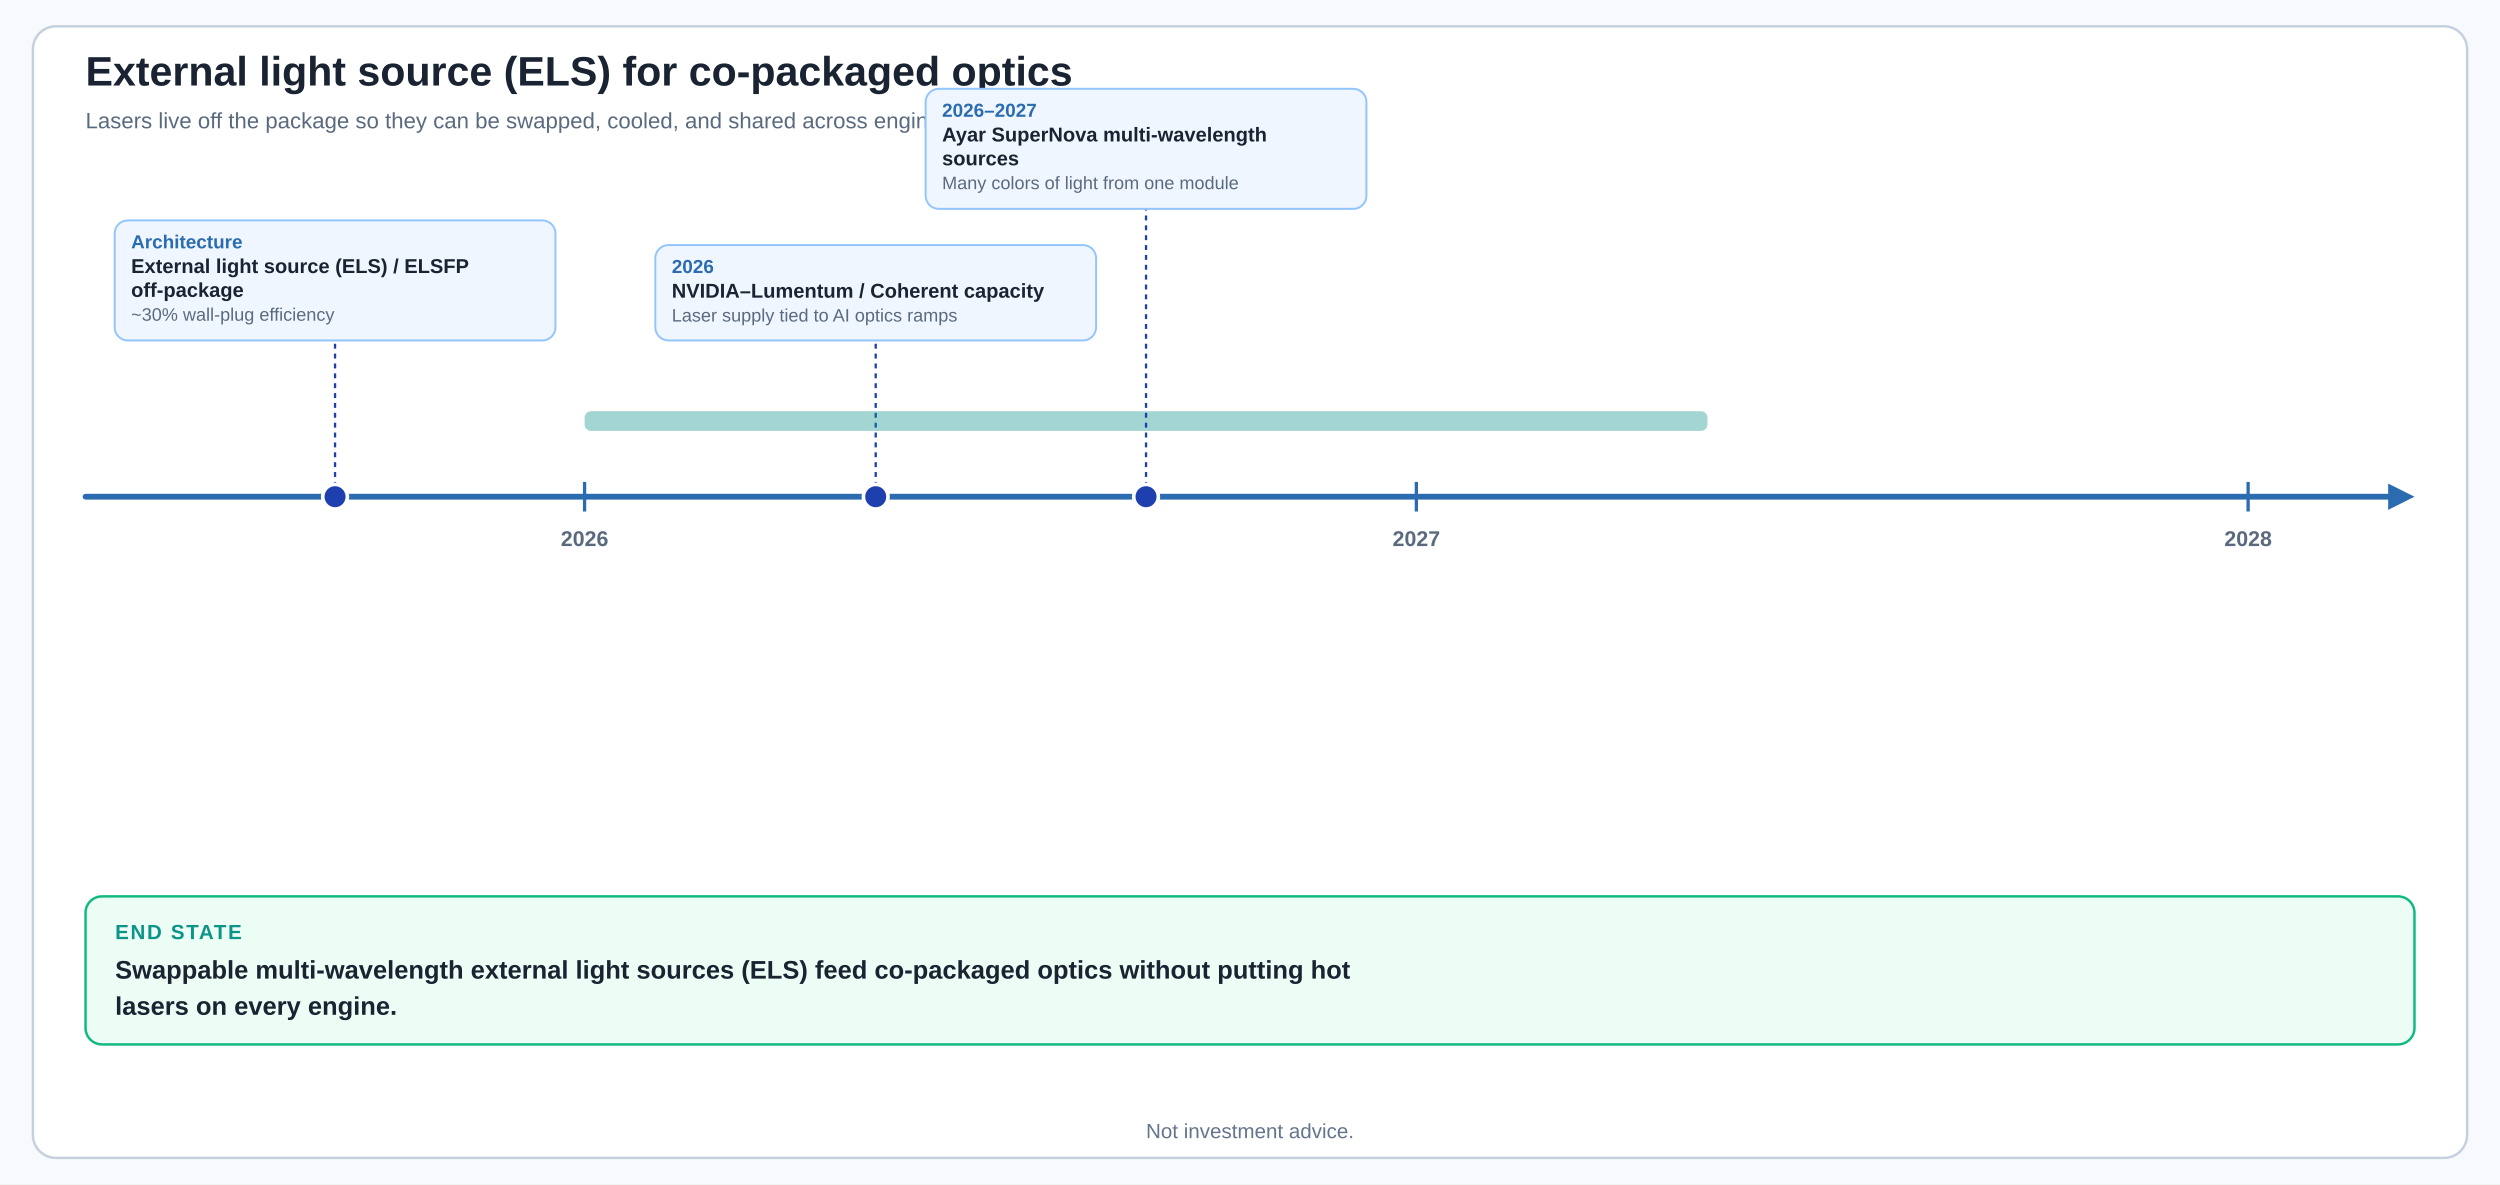
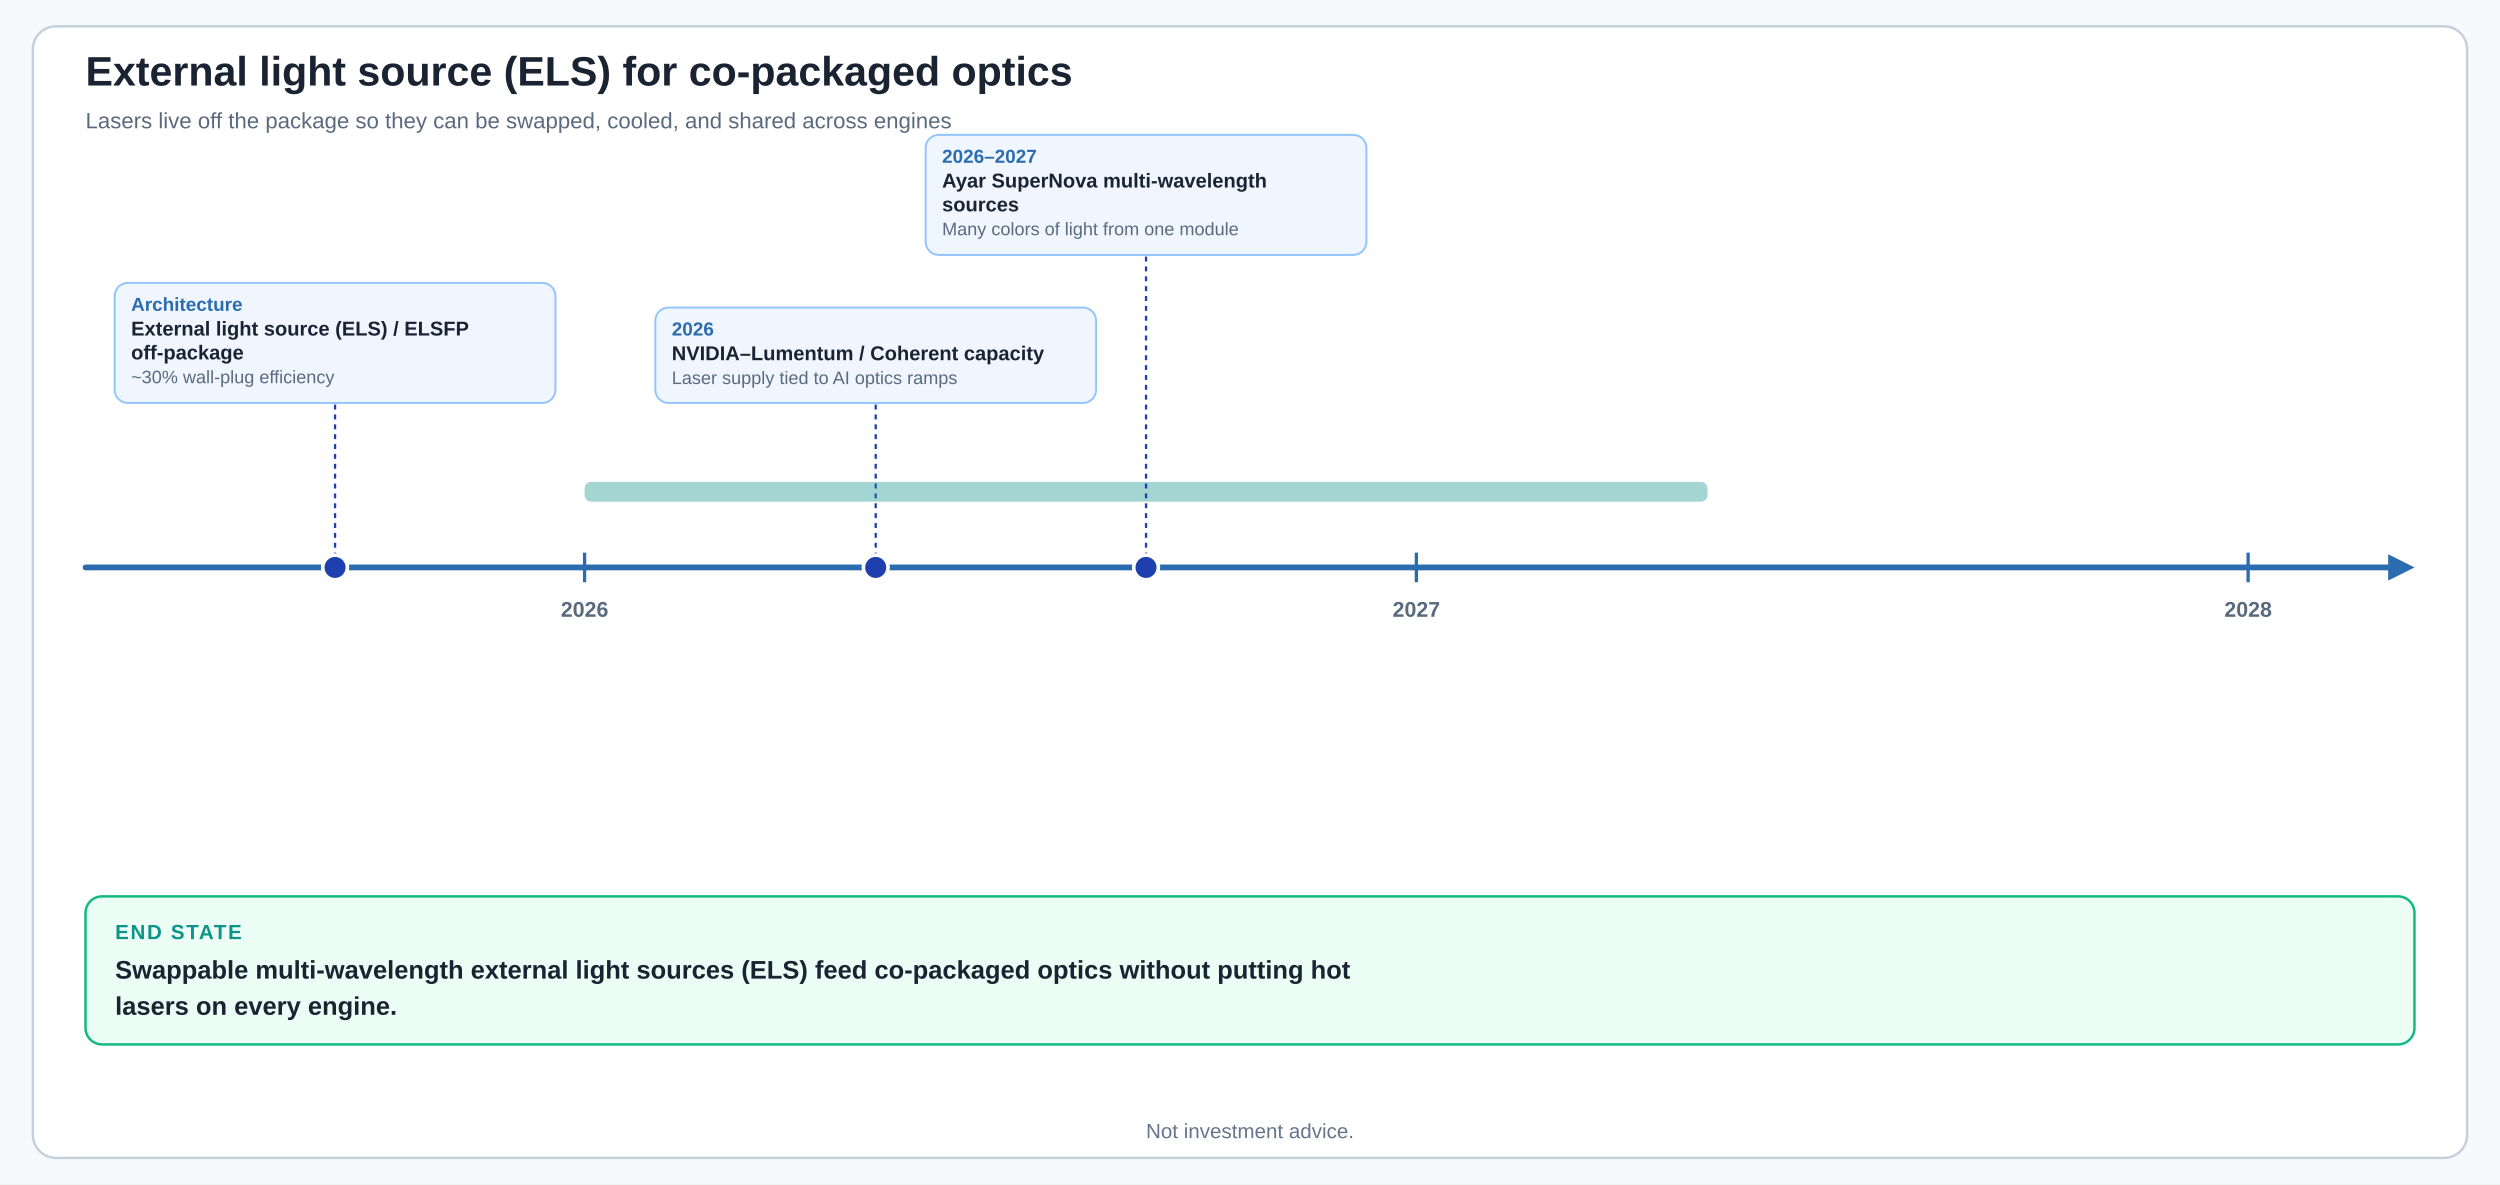
<svg xmlns="http://www.w3.org/2000/svg" width="1520" height="720" viewBox="0 0 1520 720" role="img" aria-labelledby="title desc">
  <rect width="1520" height="720" fill="#f7f9fc" />
  <rect x="20" y="16" width="1480" height="688" rx="14" fill="#ffffff" stroke="#c5d0de" stroke-width="1.5" />
  <text x="52" y="52" font-family="Segoe UI, Helvetica Neue, Arial, sans-serif" font-size="25" font-weight="700" fill="#1a2332">External light source (ELS) for co-packaged optics</text>
  <text x="52" y="78" font-family="Segoe UI, Helvetica Neue, Arial, sans-serif" font-size="13.5" fill="#5a6a7e">Lasers live off the package so they can be swapped, cooled, and shared across engines</text>
-   <line x1="52" y1="302" x2="1458" y2="302" stroke="#2b6cb0" stroke-width="3.5" stroke-linecap="round" />
-   <polygon points="1468,302 1452,294 1452,310" fill="#2b6cb0" />
-   <line x1="355.429" y1="293" x2="355.429" y2="311" stroke="#2b6cb0" stroke-width="2" />
-   <text x="355.429" y="332" text-anchor="middle" font-family="Segoe UI, Helvetica Neue, Arial, sans-serif" font-size="13" font-weight="600" fill="#5a6a7e">2026</text>
-   <line x1="861.143" y1="293" x2="861.143" y2="311" stroke="#2b6cb0" stroke-width="2" />
-   <text x="861.143" y="332" text-anchor="middle" font-family="Segoe UI, Helvetica Neue, Arial, sans-serif" font-size="13" font-weight="600" fill="#5a6a7e">2027</text>
-   <line x1="1366.857" y1="293" x2="1366.857" y2="311" stroke="#2b6cb0" stroke-width="2" />
-   <text x="1366.857" y="332" text-anchor="middle" font-family="Segoe UI, Helvetica Neue, Arial, sans-serif" font-size="13" font-weight="600" fill="#5a6a7e">2028</text>
-   <line x1="203.714" y1="302" x2="203.714" y2="207" stroke="#1e40af" stroke-width="1.4" stroke-dasharray="3 3" />
-   <circle cx="203.714" cy="302" r="7.5" fill="#1e40af" stroke="#fff" stroke-width="2.2" />
-   <rect x="69.714" y="134" width="268" height="73" rx="8" fill="#eff6ff" stroke="#93c5fd" stroke-width="1.2" />
-   <text x="79.714" y="151" font-family="Segoe UI, Helvetica Neue, Arial, sans-serif" font-size="11.5" font-weight="700" fill="#2b6cb0">Architecture</text>
-   <text x="79.714" y="166" font-family="Segoe UI, Helvetica Neue, Arial, sans-serif" font-size="12.2" font-weight="600" fill="#1a2332">External light source (ELS) / ELSFP</text>
-   <text x="79.714" y="180.5" font-family="Segoe UI, Helvetica Neue, Arial, sans-serif" font-size="12.2" font-weight="600" fill="#1a2332">off-package</text>
-   <text x="79.714" y="195.0" font-family="Segoe UI, Helvetica Neue, Arial, sans-serif" font-size="11" fill="#5a6a7e">~30% wall-plug efficiency</text>
-   <line x1="532.429" y1="302" x2="532.429" y2="207" stroke="#1e40af" stroke-width="1.4" stroke-dasharray="3 3" />
-   <circle cx="532.429" cy="302" r="7.5" fill="#1e40af" stroke="#fff" stroke-width="2.2" />
-   <rect x="398.429" y="149" width="268" height="58" rx="8" fill="#eff6ff" stroke="#93c5fd" stroke-width="1.2" />
-   <text x="408.429" y="166" font-family="Segoe UI, Helvetica Neue, Arial, sans-serif" font-size="11.5" font-weight="700" fill="#2b6cb0">2026</text>
-   <text x="408.429" y="181" font-family="Segoe UI, Helvetica Neue, Arial, sans-serif" font-size="12.2" font-weight="600" fill="#1a2332">NVIDIA–Lumentum / Coherent capacity</text>
-   <text x="408.429" y="195.5" font-family="Segoe UI, Helvetica Neue, Arial, sans-serif" font-size="11" fill="#5a6a7e">Laser supply tied to AI optics ramps</text>
-   <rect x="355.429" y="250" width="682.714" height="12" rx="4" fill="#0d9488" opacity="0.38" />
-   <line x1="696.786" y1="302" x2="696.786" y2="127" stroke="#1e40af" stroke-width="1.4" stroke-dasharray="3 3" />
-   <circle cx="696.786" cy="302" r="7.5" fill="#1e40af" stroke="#fff" stroke-width="2.2" />
-   <rect x="562.786" y="54" width="268" height="73" rx="8" fill="#eff6ff" stroke="#93c5fd" stroke-width="1.2" />
-   <text x="572.786" y="71" font-family="Segoe UI, Helvetica Neue, Arial, sans-serif" font-size="11.5" font-weight="700" fill="#2b6cb0">2026–2027</text>
-   <text x="572.786" y="86" font-family="Segoe UI, Helvetica Neue, Arial, sans-serif" font-size="12.2" font-weight="600" fill="#1a2332">Ayar SuperNova multi-wavelength</text>
-   <text x="572.786" y="100.5" font-family="Segoe UI, Helvetica Neue, Arial, sans-serif" font-size="12.2" font-weight="600" fill="#1a2332">sources</text>
-   <text x="572.786" y="115.0" font-family="Segoe UI, Helvetica Neue, Arial, sans-serif" font-size="11" fill="#5a6a7e">Many colors of light from one module</text>
+   <line x1="52" y1="345" x2="1458" y2="345" stroke="#2b6cb0" stroke-width="3.5" stroke-linecap="round" />
+   <polygon points="1468,345 1452,337 1452,353" fill="#2b6cb0" />
+   <line x1="355.429" y1="336" x2="355.429" y2="354" stroke="#2b6cb0" stroke-width="2" />
+   <text x="355.429" y="375" text-anchor="middle" font-family="Segoe UI, Helvetica Neue, Arial, sans-serif" font-size="13" font-weight="600" fill="#5a6a7e">2026</text>
+   <line x1="861.143" y1="336" x2="861.143" y2="354" stroke="#2b6cb0" stroke-width="2" />
+   <text x="861.143" y="375" text-anchor="middle" font-family="Segoe UI, Helvetica Neue, Arial, sans-serif" font-size="13" font-weight="600" fill="#5a6a7e">2027</text>
+   <line x1="1366.857" y1="336" x2="1366.857" y2="354" stroke="#2b6cb0" stroke-width="2" />
+   <text x="1366.857" y="375" text-anchor="middle" font-family="Segoe UI, Helvetica Neue, Arial, sans-serif" font-size="13" font-weight="600" fill="#5a6a7e">2028</text>
+   <line x1="203.714" y1="345" x2="203.714" y2="245" stroke="#1e40af" stroke-width="1.4" stroke-dasharray="3 3" />
+   <circle cx="203.714" cy="345" r="7.5" fill="#1e40af" stroke="#fff" stroke-width="2.2" />
+   <rect x="69.714" y="172" width="268" height="73" rx="8" fill="#eff6ff" stroke="#93c5fd" stroke-width="1.2" />
+   <text x="79.714" y="189" font-family="Segoe UI, Helvetica Neue, Arial, sans-serif" font-size="11.5" font-weight="700" fill="#2b6cb0">Architecture</text>
+   <text x="79.714" y="204" font-family="Segoe UI, Helvetica Neue, Arial, sans-serif" font-size="12.2" font-weight="600" fill="#1a2332">External light source (ELS) / ELSFP</text>
+   <text x="79.714" y="218.5" font-family="Segoe UI, Helvetica Neue, Arial, sans-serif" font-size="12.2" font-weight="600" fill="#1a2332">off-package</text>
+   <text x="79.714" y="233.0" font-family="Segoe UI, Helvetica Neue, Arial, sans-serif" font-size="11" fill="#5a6a7e">~30% wall-plug efficiency</text>
+   <line x1="532.429" y1="345" x2="532.429" y2="245" stroke="#1e40af" stroke-width="1.4" stroke-dasharray="3 3" />
+   <circle cx="532.429" cy="345" r="7.5" fill="#1e40af" stroke="#fff" stroke-width="2.2" />
+   <rect x="398.429" y="187" width="268" height="58" rx="8" fill="#eff6ff" stroke="#93c5fd" stroke-width="1.2" />
+   <text x="408.429" y="204" font-family="Segoe UI, Helvetica Neue, Arial, sans-serif" font-size="11.5" font-weight="700" fill="#2b6cb0">2026</text>
+   <text x="408.429" y="219" font-family="Segoe UI, Helvetica Neue, Arial, sans-serif" font-size="12.2" font-weight="600" fill="#1a2332">NVIDIA–Lumentum / Coherent capacity</text>
+   <text x="408.429" y="233.5" font-family="Segoe UI, Helvetica Neue, Arial, sans-serif" font-size="11" fill="#5a6a7e">Laser supply tied to AI optics ramps</text>
+   <rect x="355.429" y="293" width="682.714" height="12" rx="4" fill="#0d9488" opacity="0.38" />
+   <line x1="696.786" y1="345" x2="696.786" y2="155" stroke="#1e40af" stroke-width="1.4" stroke-dasharray="3 3" />
+   <circle cx="696.786" cy="345" r="7.5" fill="#1e40af" stroke="#fff" stroke-width="2.2" />
+   <rect x="562.786" y="82" width="268" height="73" rx="8" fill="#eff6ff" stroke="#93c5fd" stroke-width="1.2" />
+   <text x="572.786" y="99" font-family="Segoe UI, Helvetica Neue, Arial, sans-serif" font-size="11.5" font-weight="700" fill="#2b6cb0">2026–2027</text>
+   <text x="572.786" y="114" font-family="Segoe UI, Helvetica Neue, Arial, sans-serif" font-size="12.2" font-weight="600" fill="#1a2332">Ayar SuperNova multi-wavelength</text>
+   <text x="572.786" y="128.5" font-family="Segoe UI, Helvetica Neue, Arial, sans-serif" font-size="12.2" font-weight="600" fill="#1a2332">sources</text>
+   <text x="572.786" y="143.0" font-family="Segoe UI, Helvetica Neue, Arial, sans-serif" font-size="11" fill="#5a6a7e">Many colors of light from one module</text>
  <rect x="52" y="545" width="1416" height="90" rx="10" fill="#ecfdf5" stroke="#10b981" stroke-width="1.5" />
  <text x="70" y="571" font-family="Segoe UI, Helvetica Neue, Arial, sans-serif" font-size="12.5" font-weight="700" fill="#0d9488" letter-spacing="0.08em">END STATE</text>
  <text x="70" y="595" font-family="Segoe UI, Helvetica Neue, Arial, sans-serif" font-size="15.5" font-weight="600" fill="#1a2332">Swappable multi-wavelength external light sources (ELS) feed co-packaged optics without putting hot</text>
  <text x="70" y="617" font-family="Segoe UI, Helvetica Neue, Arial, sans-serif" font-size="15.5" font-weight="600" fill="#1a2332">lasers on every engine.</text>
  <text x="760.0" y="692" text-anchor="middle" font-family="Segoe UI, Helvetica Neue, Arial, sans-serif" font-size="12.5" fill="#64748b">Not investment advice.</text>
</svg>
